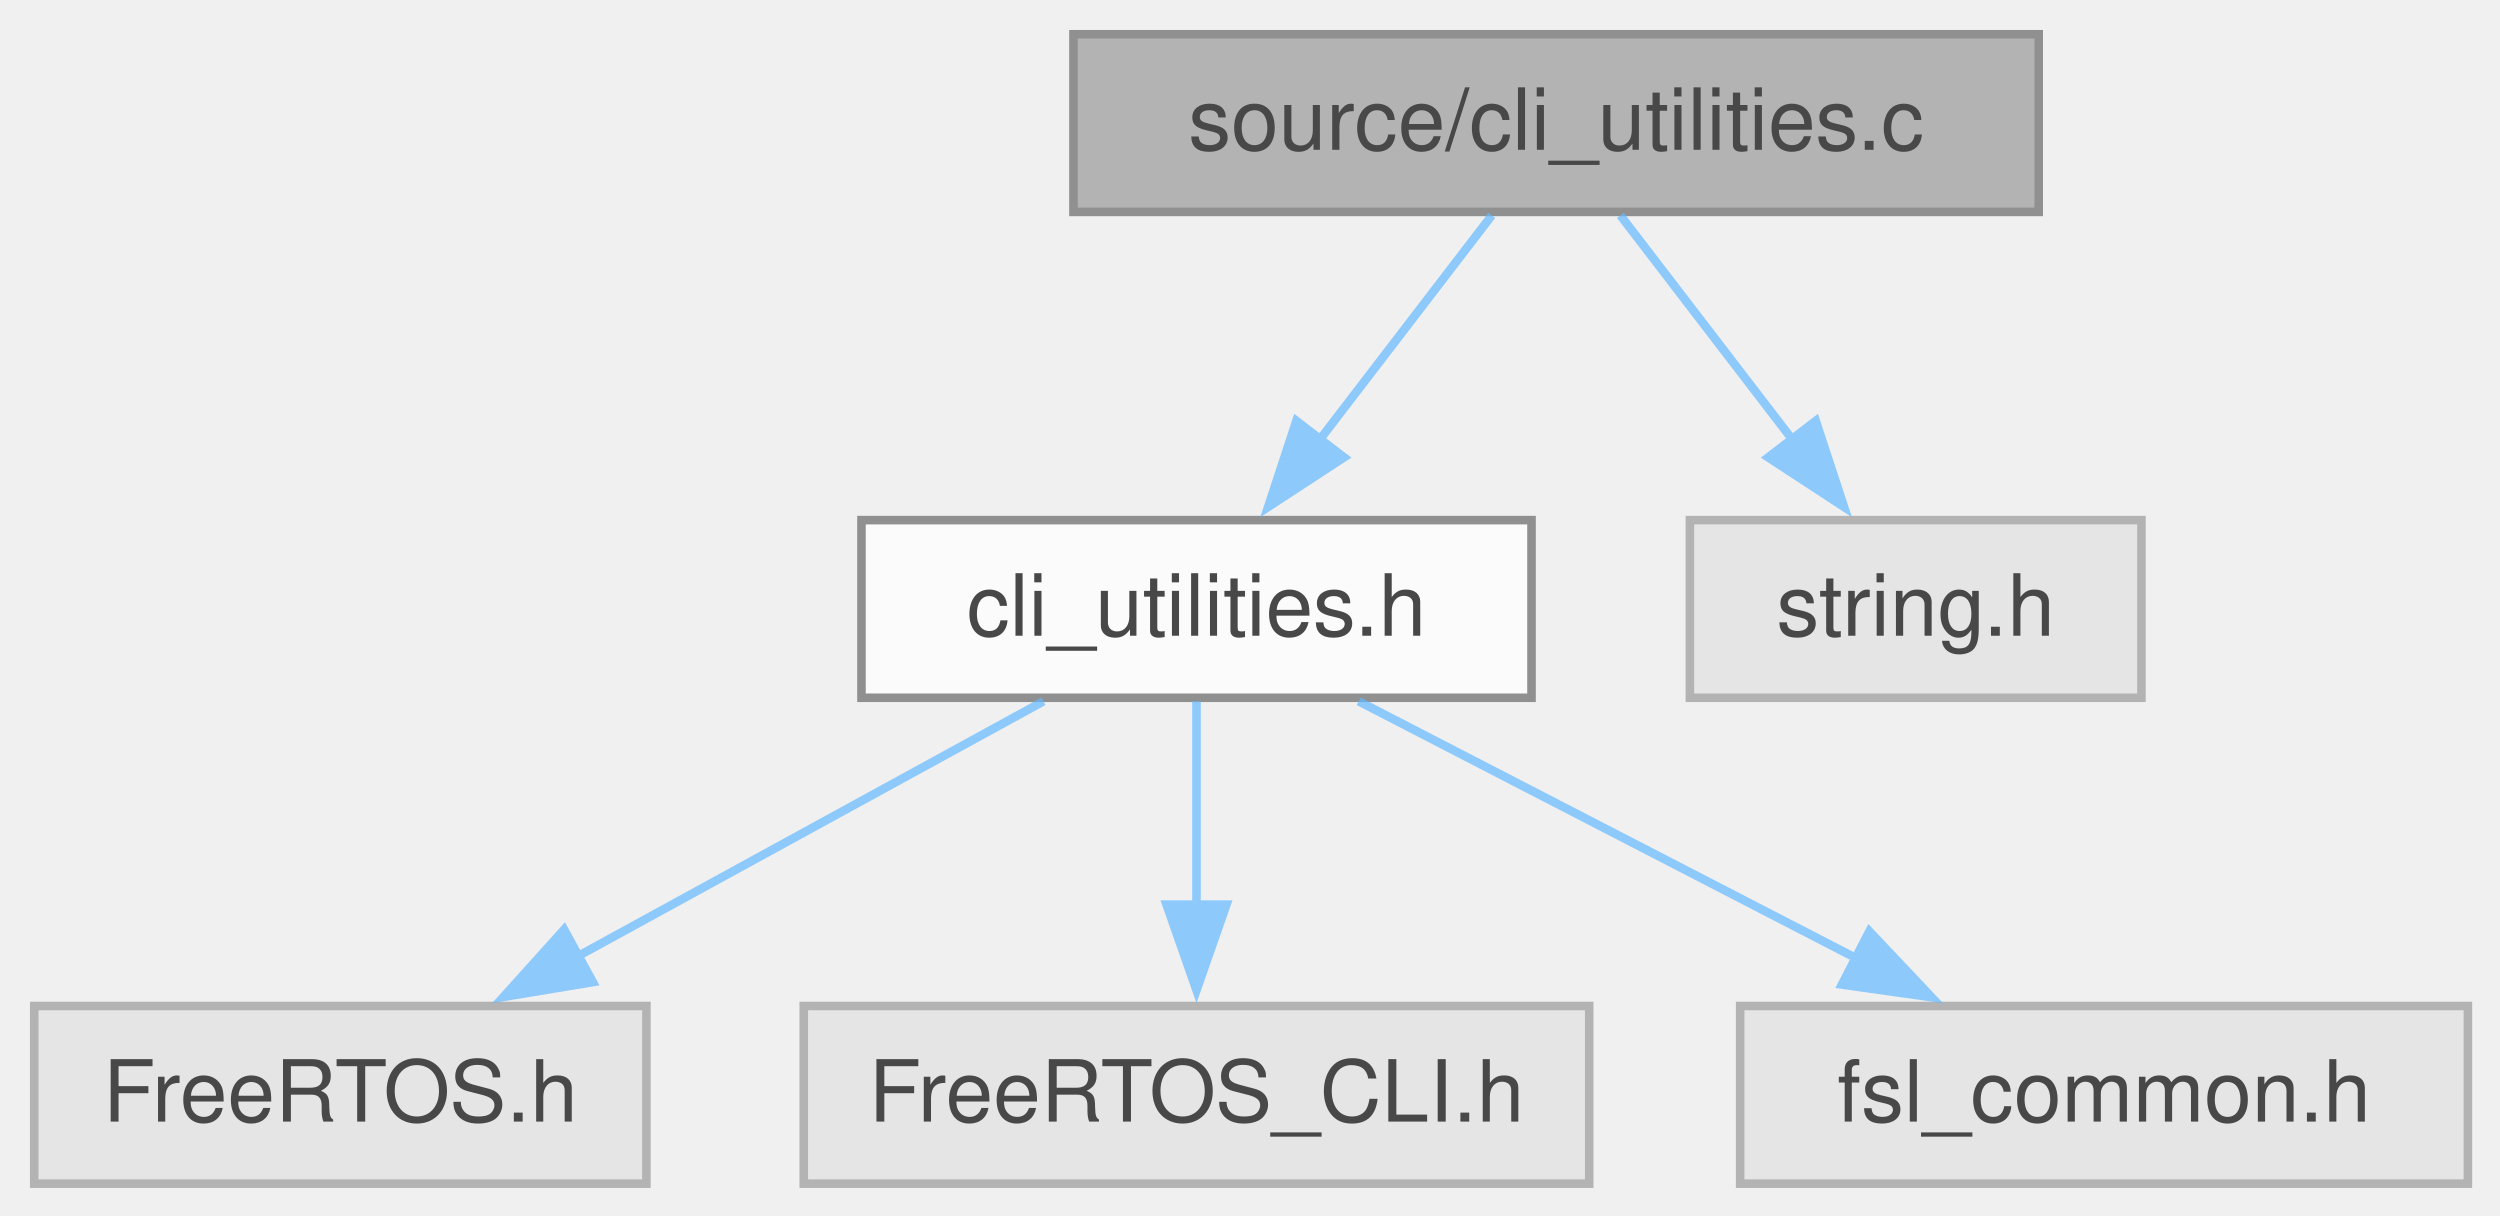
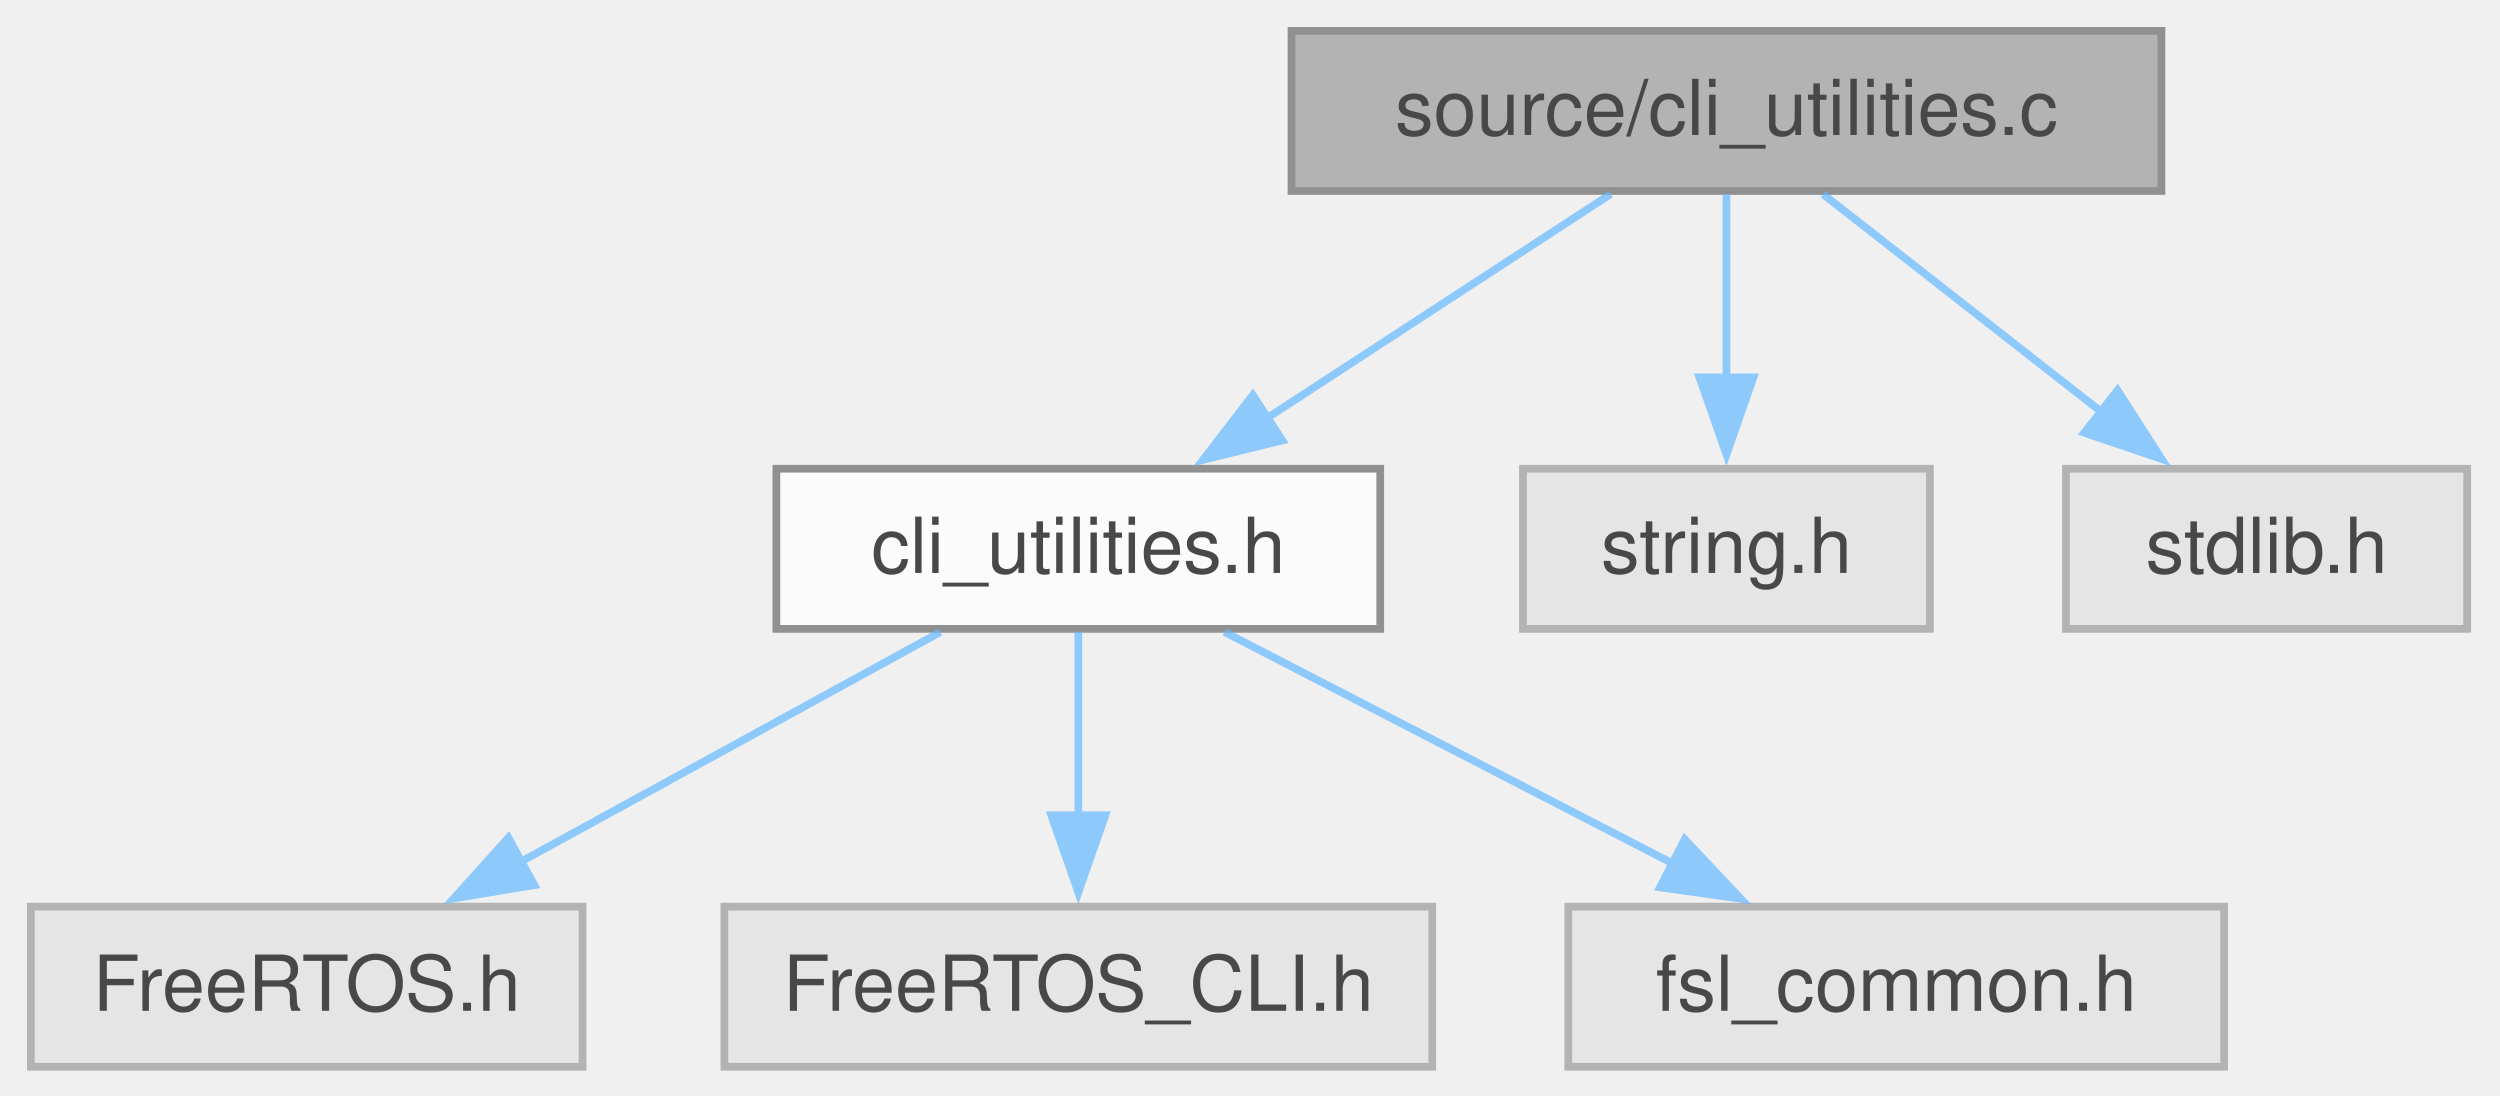
- <svg xmlns="http://www.w3.org/2000/svg" xmlns:xlink="http://www.w3.org/1999/xlink" width="292pt" height="142pt" viewBox="0.00 0.00 292.00 142.00">
+ <svg xmlns="http://www.w3.org/2000/svg" xmlns:xlink="http://www.w3.org/1999/xlink" width="324pt" height="142pt" viewBox="0.00 0.00 324.00 142.00">
  <svg id="main" version="1.1" xml:space="preserve">
    <style type="text/css">
.node, .edge {opacity: 0.7;}
.node.selected, .edge.selected {opacity: 1;}
.edge:hover path { stroke: red; }
.edge:hover polygon { stroke: red; fill: red; }
</style>
    <svg id="graph" class="graph">
      <g id="graph0" class="graph" transform="scale(1 1) rotate(0) translate(4 138.25)">
        <g id="Node000001" class="node">
          <g id="a_Node000001">
            <a xlink:title=" ">
-               <polygon fill="#999999" stroke="#666666" points="234.12,-134.25 121.38,-134.25 121.38,-113.5 234.12,-113.5 234.12,-134.25" />
-               <text xml:space="preserve" text-anchor="middle" x="177.75" y="-120.75" font-family="Helvetica,sans-Serif" font-size="10.00">source/cli_utilities.c</text>
+               <polygon fill="#999999" stroke="#666666" points="276.12,-134.25 163.38,-134.25 163.38,-113.5 276.12,-113.5 276.12,-134.25" />
+               <text xml:space="preserve" text-anchor="middle" x="219.75" y="-120.75" font-family="Helvetica,sans-Serif" font-size="10.00">source/cli_utilities.c</text>
            </a>
          </g>
        </g>
        <g id="Node000002" class="node">
          <g id="a_Node000002">
            <a xlink:href="cli__utilities_8h.html" target="_top" xlink:title=" ">
              <polygon fill="white" stroke="#666666" points="174.88,-77.5 96.62,-77.5 96.62,-56.75 174.88,-56.75 174.88,-77.5" />
              <text xml:space="preserve" text-anchor="middle" x="135.75" y="-64" font-family="Helvetica,sans-Serif" font-size="10.00">cli_utilities.h</text>
            </a>
          </g>
        </g>
        <g id="edge1_Node000001_Node000002" class="edge">
          <g id="a_edge1_Node000001_Node000002">
            <a xlink:title=" ">
-               <path fill="none" stroke="#63b8ff" d="M170.24,-113.09C164.63,-105.77 156.78,-95.54 149.99,-86.69" />
-               <polygon fill="#63b8ff" stroke="#63b8ff" points="152.98,-84.83 144.11,-79.03 147.42,-89.09 152.98,-84.83" />
+               <path fill="none" stroke="#63b8ff" d="M204.73,-113.09C192.31,-104.99 174.43,-93.33 159.98,-83.92" />
+               <polygon fill="#63b8ff" stroke="#63b8ff" points="162.19,-81.18 151.91,-78.65 158.37,-87.05 162.19,-81.18" />
            </a>
          </g>
        </g>
        <g id="Node000006" class="node">
          <g id="a_Node000006">
            <a xlink:title=" ">
              <polygon fill="#e0e0e0" stroke="#999999" points="246.12,-77.5 193.38,-77.5 193.38,-56.75 246.12,-56.75 246.12,-77.5" />
              <text xml:space="preserve" text-anchor="middle" x="219.75" y="-64" font-family="Helvetica,sans-Serif" font-size="10.00">string.h</text>
            </a>
          </g>
        </g>
        <g id="edge5_Node000001_Node000006" class="edge">
          <g id="a_edge5_Node000001_Node000006">
            <a xlink:title=" ">
-               <path fill="none" stroke="#63b8ff" d="M185.26,-113.09C190.87,-105.77 198.72,-95.54 205.51,-86.69" />
-               <polygon fill="#63b8ff" stroke="#63b8ff" points="208.08,-89.09 211.39,-79.03 202.52,-84.83 208.08,-89.09" />
+               <path fill="none" stroke="#63b8ff" d="M219.75,-113.09C219.75,-106.47 219.75,-97.47 219.75,-89.27" />
+               <polygon fill="#63b8ff" stroke="#63b8ff" points="223.25,-89.34 219.75,-79.34 216.25,-89.34 223.25,-89.34" />
+             </a>
+           </g>
+         </g>
+         <g id="Node000007" class="node">
+           <g id="a_Node000007">
+             <a xlink:title=" ">
+               <polygon fill="#e0e0e0" stroke="#999999" points="315.75,-77.5 263.75,-77.5 263.75,-56.75 315.75,-56.75 315.75,-77.5" />
+               <text xml:space="preserve" text-anchor="middle" x="289.75" y="-64" font-family="Helvetica,sans-Serif" font-size="10.00">stdlib.h</text>
+             </a>
+           </g>
+         </g>
+         <g id="edge6_Node000001_Node000007" class="edge">
+           <g id="a_edge6_Node000001_Node000007">
+             <a xlink:title=" ">
+               <path fill="none" stroke="#63b8ff" d="M232.26,-113.09C242.32,-105.22 256.66,-94 268.51,-84.74" />
+               <polygon fill="#63b8ff" stroke="#63b8ff" points="270.43,-87.68 276.15,-78.76 266.12,-82.16 270.43,-87.68" />
            </a>
          </g>
        </g>
        <g id="Node000003" class="node">
          <g id="a_Node000003">
            <a xlink:title=" ">
              <polygon fill="#e0e0e0" stroke="#999999" points="71.5,-20.75 0,-20.75 0,0 71.5,0 71.5,-20.75" />
              <text xml:space="preserve" text-anchor="middle" x="35.75" y="-7.25" font-family="Helvetica,sans-Serif" font-size="10.00">FreeRTOS.h</text>
            </a>
          </g>
        </g>
        <g id="edge2_Node000002_Node000003" class="edge">
          <g id="a_edge2_Node000002_Node000003">
            <a xlink:title=" ">
              <path fill="none" stroke="#63b8ff" d="M117.87,-56.34C102.66,-48.01 80.56,-35.91 63.12,-26.36" />
              <polygon fill="#63b8ff" stroke="#63b8ff" points="65.25,-23.54 54.8,-21.81 61.89,-29.68 65.25,-23.54" />
            </a>
          </g>
        </g>
        <g id="Node000004" class="node">
          <g id="a_Node000004">
            <a xlink:title=" ">
              <polygon fill="#e0e0e0" stroke="#999999" points="181.62,-20.75 89.88,-20.75 89.88,0 181.62,0 181.62,-20.75" />
              <text xml:space="preserve" text-anchor="middle" x="135.75" y="-7.25" font-family="Helvetica,sans-Serif" font-size="10.00">FreeRTOS_CLI.h</text>
            </a>
          </g>
        </g>
        <g id="edge3_Node000002_Node000004" class="edge">
          <g id="a_edge3_Node000002_Node000004">
            <a xlink:title=" ">
              <path fill="none" stroke="#63b8ff" d="M135.75,-56.34C135.75,-49.72 135.75,-40.72 135.75,-32.52" />
              <polygon fill="#63b8ff" stroke="#63b8ff" points="139.25,-32.59 135.75,-22.59 132.25,-32.59 139.25,-32.59" />
            </a>
          </g>
        </g>
        <g id="Node000005" class="node">
          <g id="a_Node000005">
            <a xlink:title=" ">
              <polygon fill="#e0e0e0" stroke="#999999" points="284.25,-20.75 199.25,-20.75 199.25,0 284.25,0 284.25,-20.75" />
              <text xml:space="preserve" text-anchor="middle" x="241.75" y="-7.25" font-family="Helvetica,sans-Serif" font-size="10.00">fsl_common.h</text>
            </a>
          </g>
        </g>
        <g id="edge4_Node000002_Node000005" class="edge">
          <g id="a_edge4_Node000002_Node000005">
            <a xlink:title=" ">
              <path fill="none" stroke="#63b8ff" d="M154.7,-56.34C170.83,-48.01 194.25,-35.91 212.74,-26.36" />
              <polygon fill="#63b8ff" stroke="#63b8ff" points="214.34,-29.47 221.62,-21.77 211.13,-23.25 214.34,-29.47" />
            </a>
          </g>
        </g>
      </g>
    </svg>
  </svg>
  <style type="text/css">

[data-mouse-over-selected='false'] { opacity: 0.7; }
[data-mouse-over-selected='true']  { opacity: 1.0; }

</style>
</svg>
